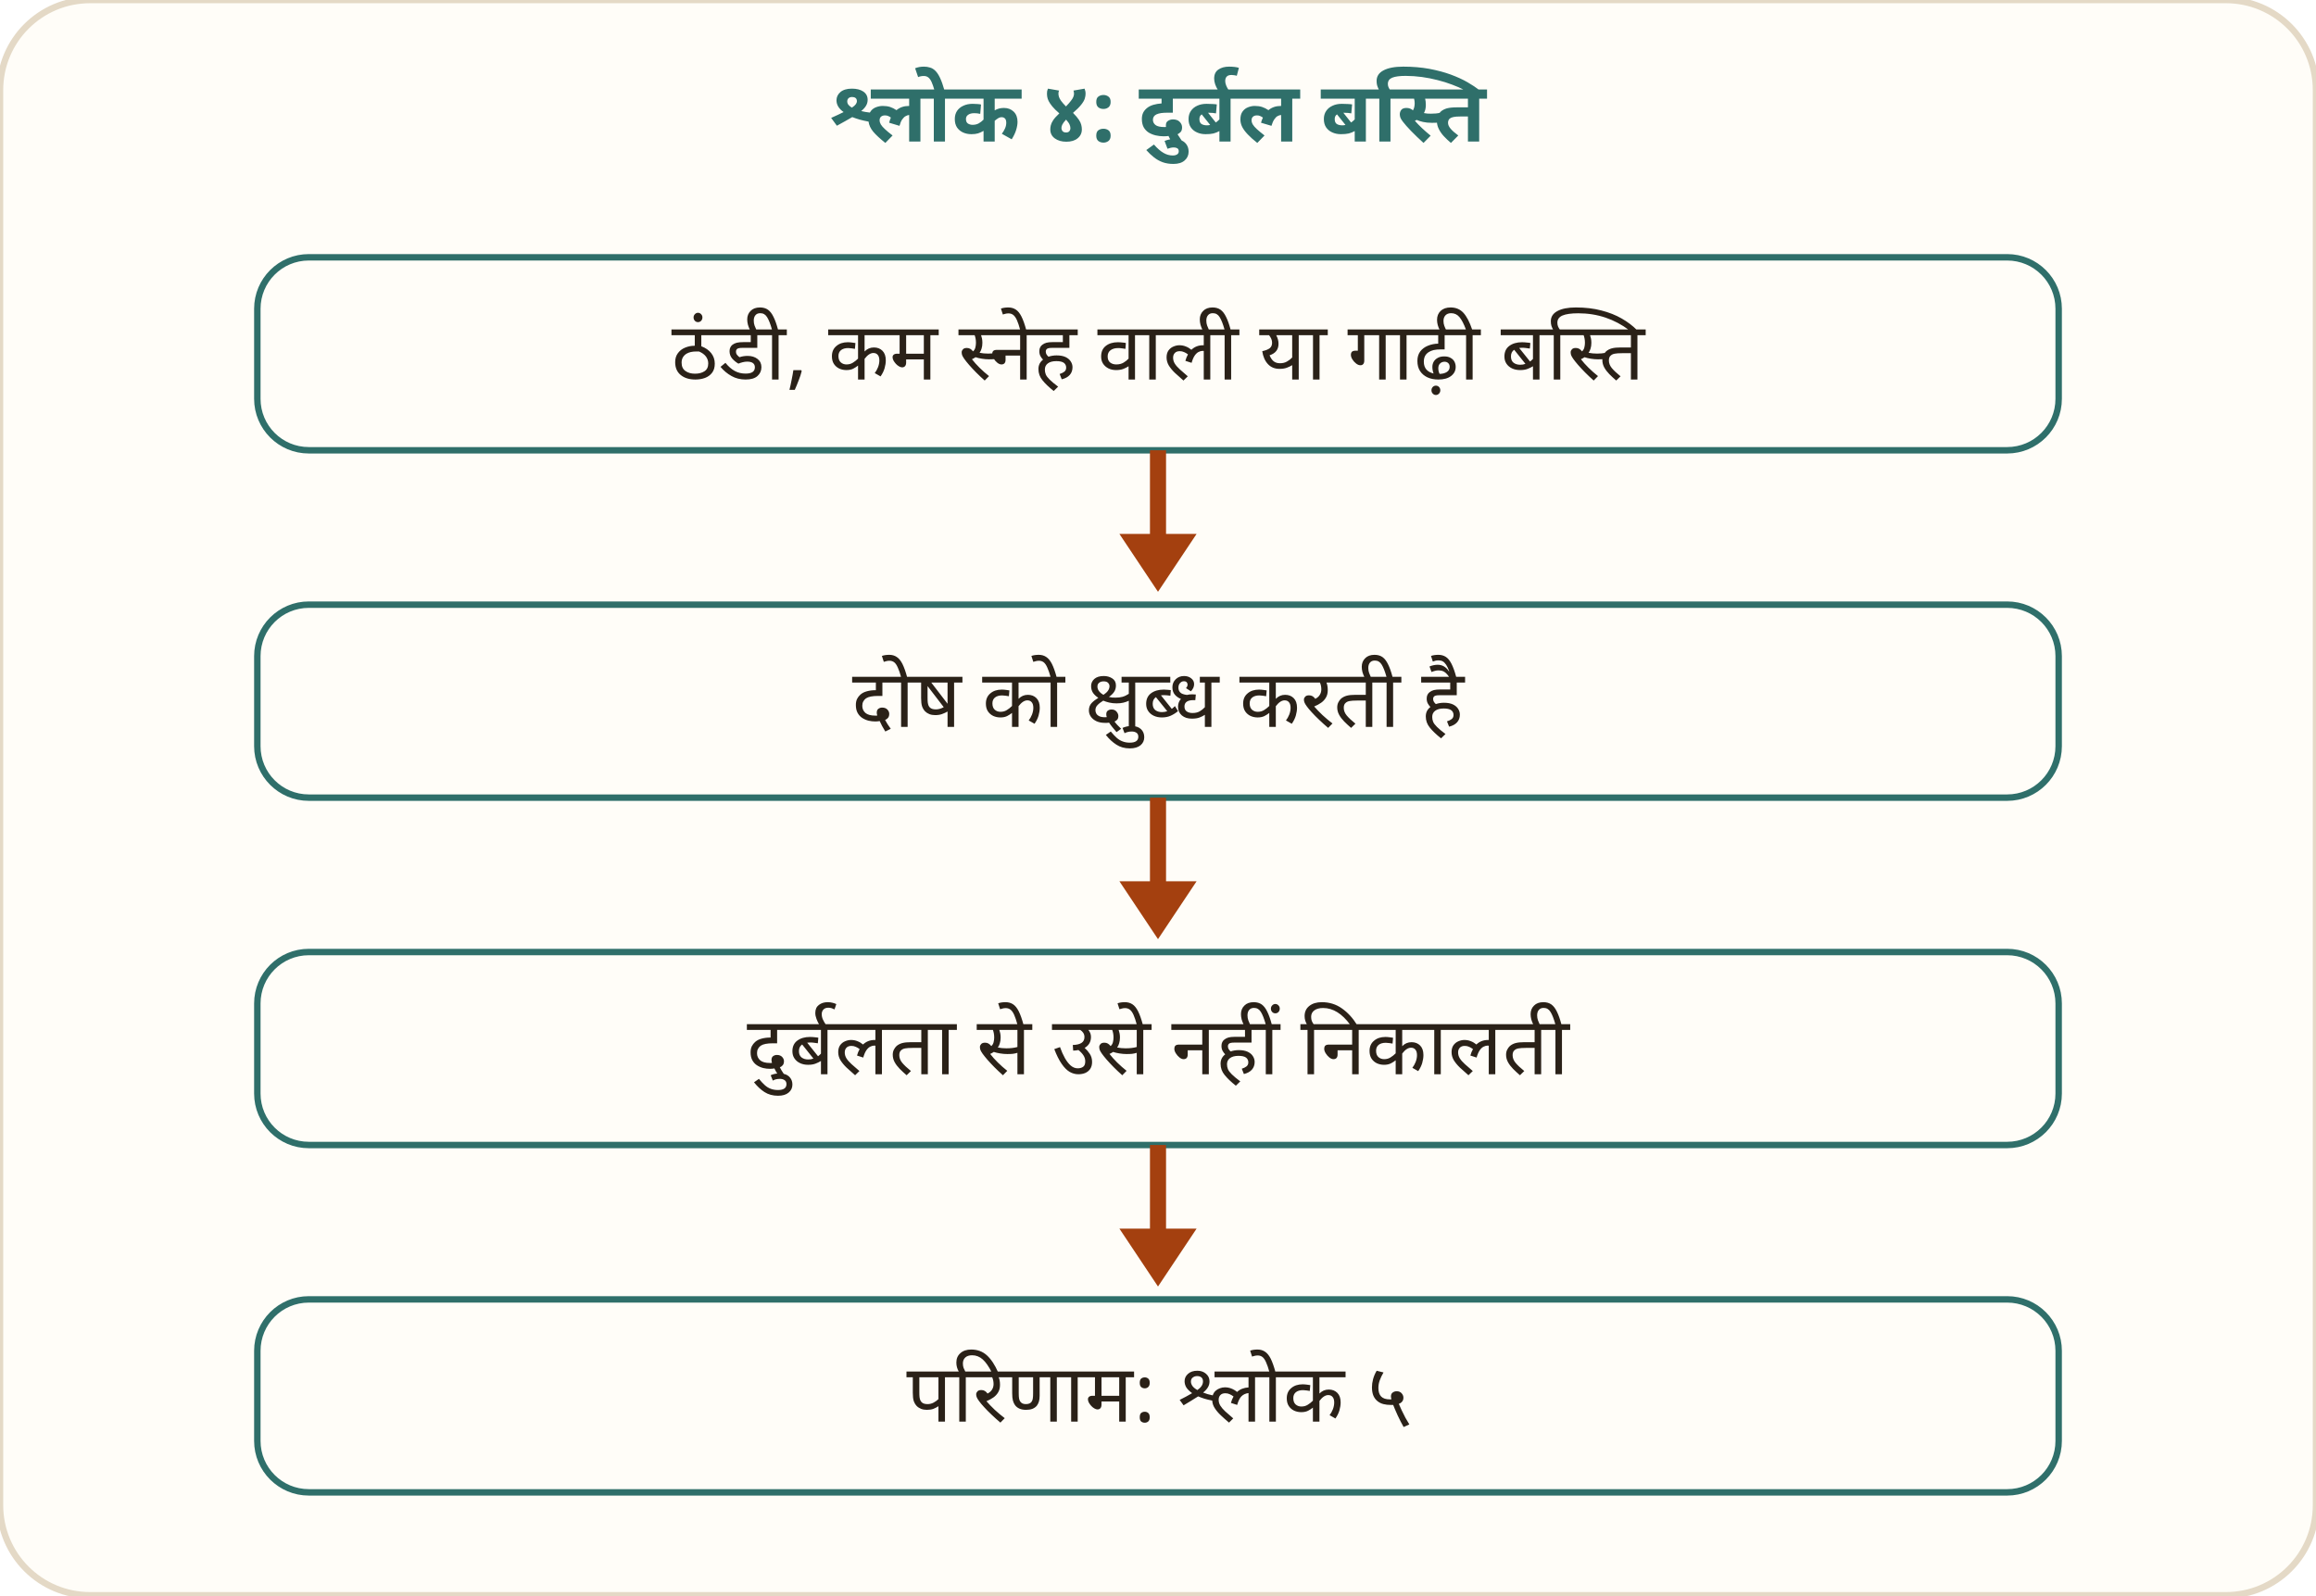
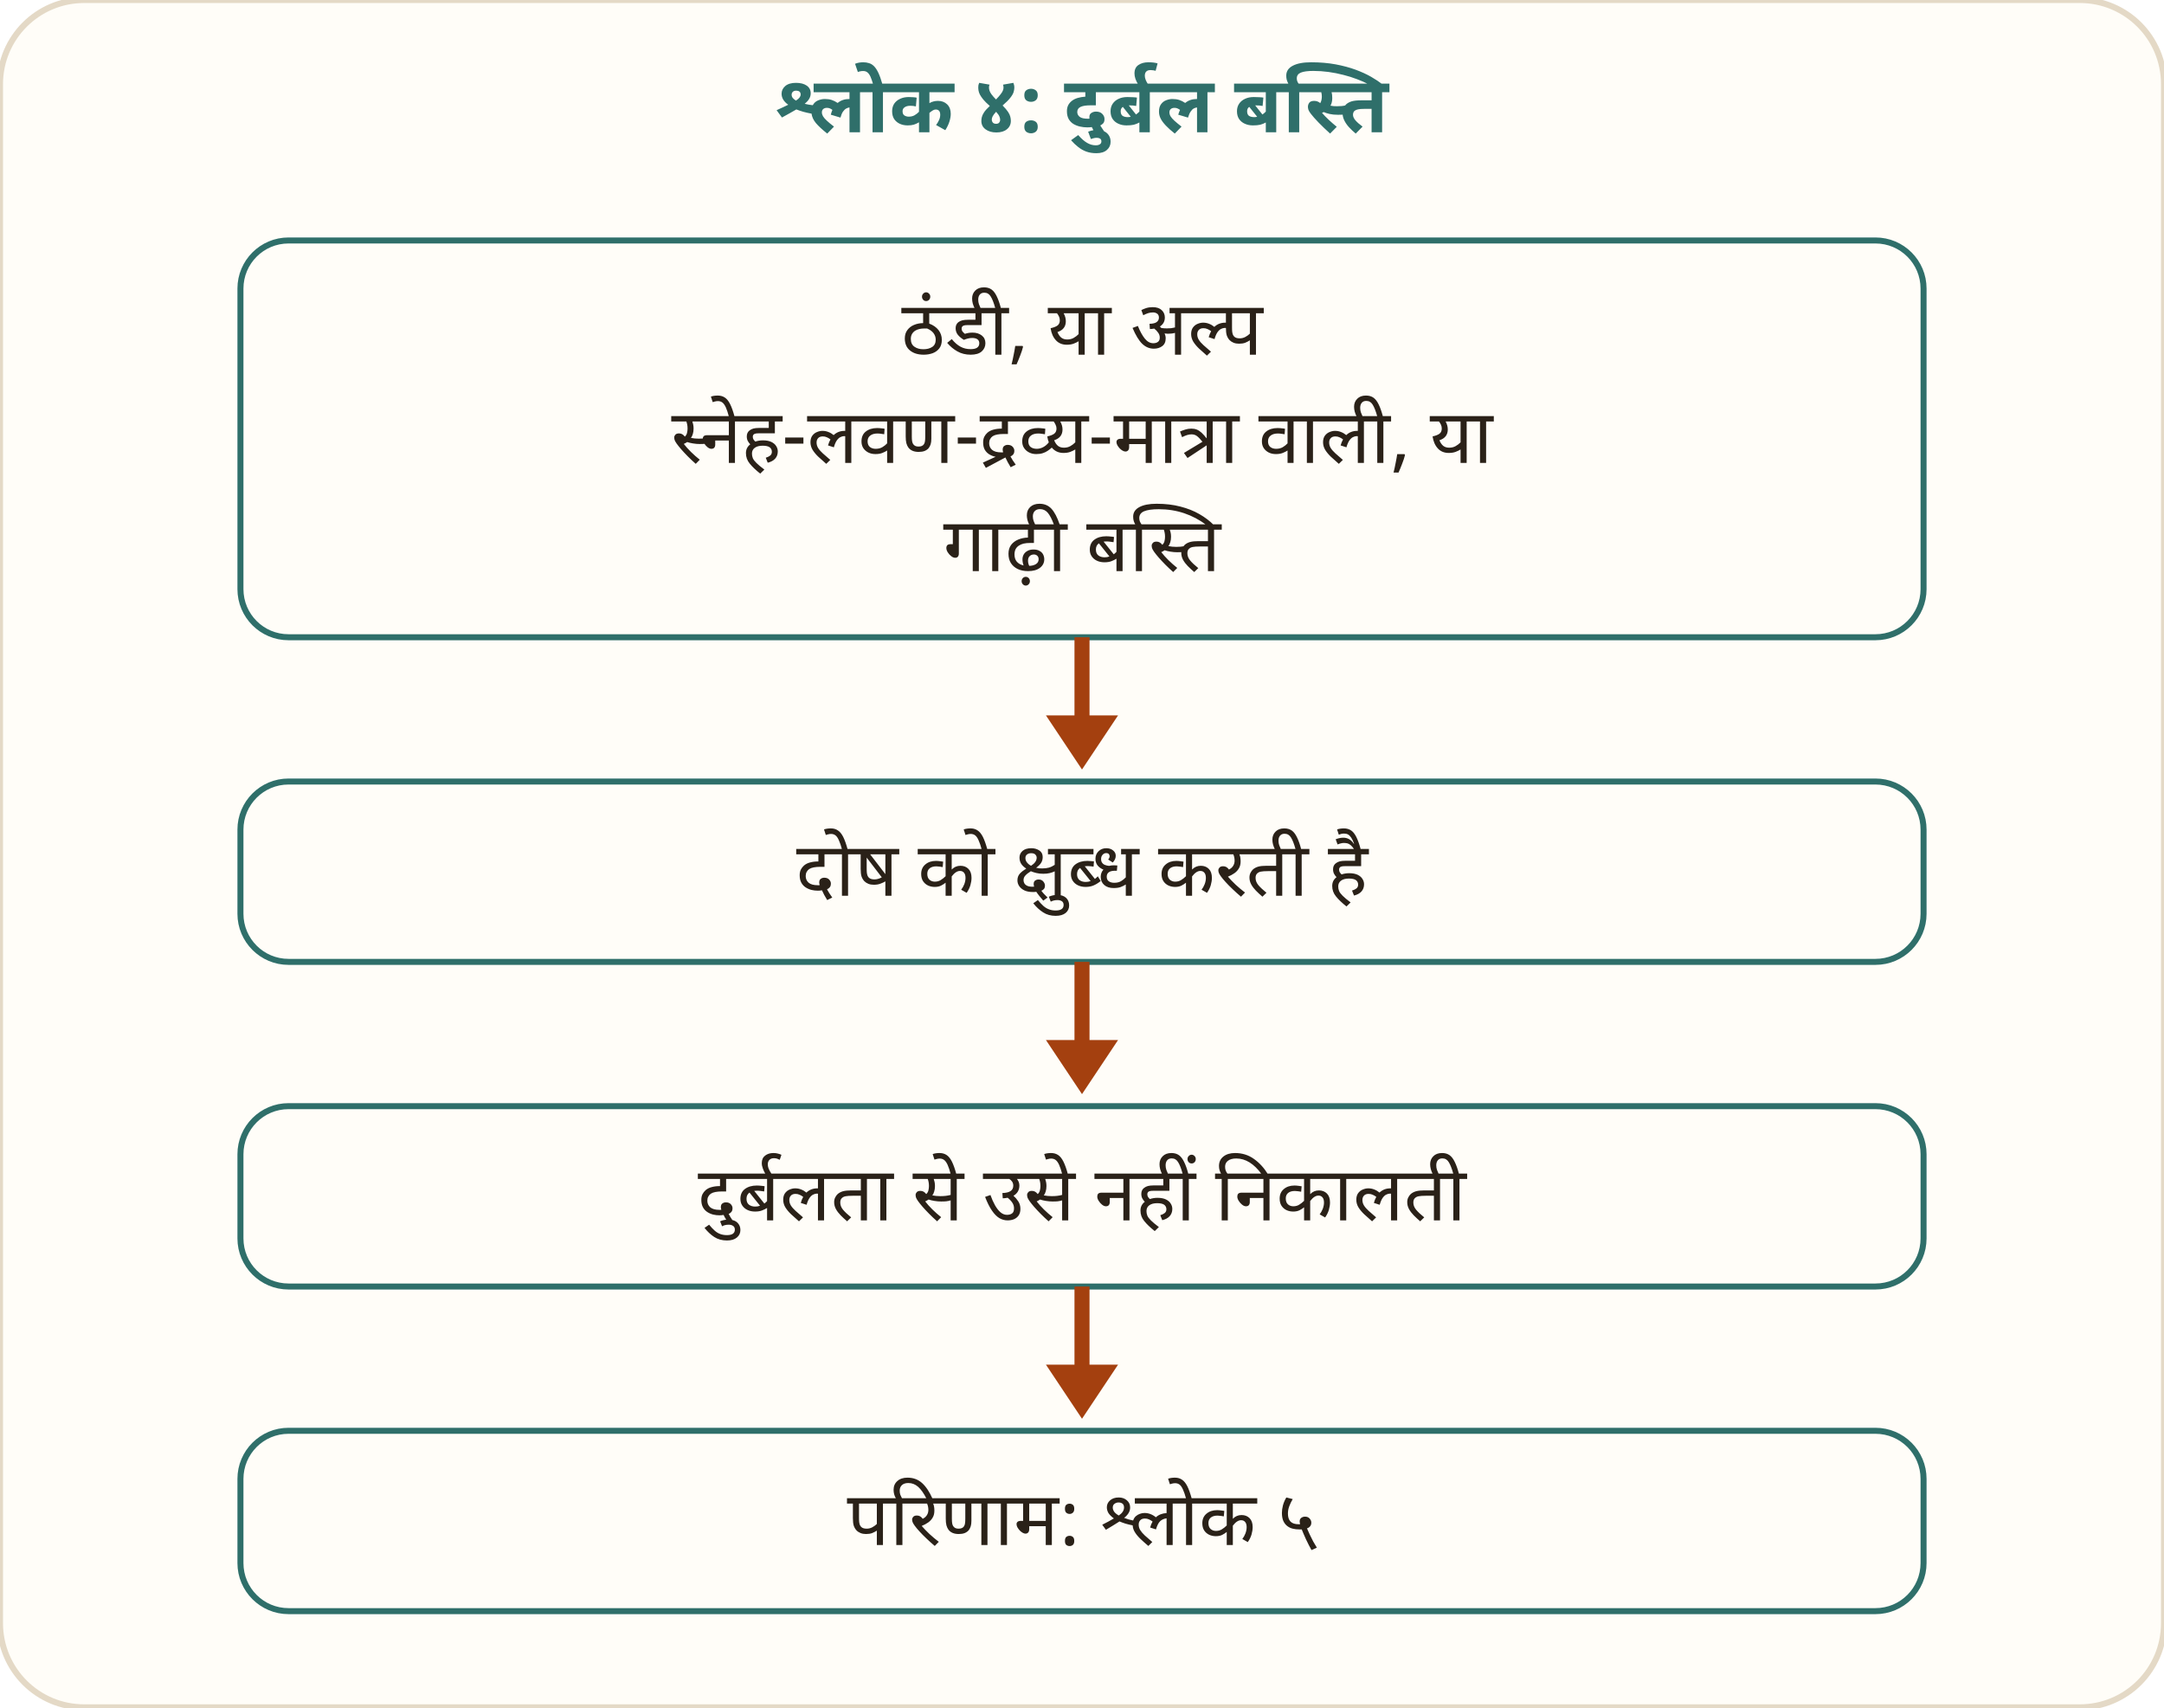
- <svg xmlns="http://www.w3.org/2000/svg" viewBox="0 0 360 248" role="img">
-   <rect width="360" height="248" rx="14" fill="#fffdf8" stroke="#e4d9c6" />
+ <svg xmlns="http://www.w3.org/2000/svg" viewBox="0 0 360 284" role="img">
+   <rect width="360" height="284" rx="14" fill="#fffdf8" stroke="#e4d9c6" />
  <text x="180" y="22" font-family="'Noto Sans Devanagari','Mukta','Nirmala UI','Mangal',sans-serif" font-size="13" font-weight="700" fill="#2f6f6a" text-anchor="middle">श्लोक ४: दुर्बल बस्ति</text>
-   <rect x="40" y="40" width="280" height="30" rx="8" fill="#fffdf8" stroke="#2f6f6a" />
-   <text x="180.0" y="59.0" font-family="'Noto Sans Devanagari','Mukta','Nirmala UI','Mangal',sans-serif" font-size="12.5" font-weight="500" fill="#2a2118" text-anchor="middle">ठंडी, कम स्नेह वाली या गाढ़ी बस्ति</text>
-   <line x1="180" y1="70" x2="180" y2="86" stroke="#a4400f" stroke-width="2.5" />
-   <polygon points="180,92 174,83 186,83" fill="#a4400f" />
-   <rect x="40" y="94" width="280" height="30" rx="8" fill="#fffdf8" stroke="#2f6f6a" />
-   <text x="180.0" y="113.0" font-family="'Noto Sans Devanagari','Mukta','Nirmala UI','Mangal',sans-serif" font-size="12.5" font-weight="500" fill="#2a2118" text-anchor="middle">दोष को क्षुब्ध करती है</text>
-   <line x1="180" y1="124" x2="180" y2="140" stroke="#a4400f" stroke-width="2.5" />
-   <polygon points="180,146 174,137 186,137" fill="#a4400f" />
-   <rect x="40" y="148" width="280" height="30" rx="8" fill="#fffdf8" stroke="#2f6f6a" />
-   <text x="180.0" y="167.0" font-family="'Noto Sans Devanagari','Mukta','Nirmala UI','Mangal',sans-serif" font-size="12.5" font-weight="500" fill="#2a2118" text-anchor="middle">दुर्बलता से उसे नहीं निकालती</text>
-   <line x1="180" y1="178" x2="180" y2="194" stroke="#a4400f" stroke-width="2.5" />
-   <polygon points="180,200 174,191 186,191" fill="#a4400f" />
-   <rect x="40" y="202" width="280" height="30" rx="8" fill="#fffdf8" stroke="#2f6f6a" />
-   <text x="180.0" y="221.0" font-family="'Noto Sans Devanagari','Mukta','Nirmala UI','Mangal',sans-serif" font-size="12.5" font-weight="500" fill="#2a2118" text-anchor="middle">परिणाम: श्लोक ५</text>
+   <rect x="40" y="40" width="280" height="66" rx="8" fill="#fffdf8" stroke="#2f6f6a" />
+   <text x="180.0" y="59.0" font-family="'Noto Sans Devanagari','Mukta','Nirmala UI','Mangal',sans-serif" font-size="12.5" font-weight="500" fill="#2a2118" text-anchor="middle">ठंडी, या अल्प</text>
+   <text x="180.0" y="77.0" font-family="'Noto Sans Devanagari','Mukta','Nirmala UI','Mangal',sans-serif" font-size="12.5" font-weight="500" fill="#2a2118" text-anchor="middle">स्नेह-लवण-द्रव्य-मात्रा वाली, या</text>
+   <text x="180.0" y="95.0" font-family="'Noto Sans Devanagari','Mukta','Nirmala UI','Mangal',sans-serif" font-size="12.5" font-weight="500" fill="#2a2118" text-anchor="middle">गाढ़ी बस्ति</text>
+   <line x1="180" y1="106" x2="180" y2="122" stroke="#a4400f" stroke-width="2.5" />
+   <polygon points="180,128 174,119 186,119" fill="#a4400f" />
+   <rect x="40" y="130" width="280" height="30" rx="8" fill="#fffdf8" stroke="#2f6f6a" />
+   <text x="180.0" y="149.0" font-family="'Noto Sans Devanagari','Mukta','Nirmala UI','Mangal',sans-serif" font-size="12.5" font-weight="500" fill="#2a2118" text-anchor="middle">दोष को क्षुब्ध करती है</text>
+   <line x1="180" y1="160" x2="180" y2="176" stroke="#a4400f" stroke-width="2.5" />
+   <polygon points="180,182 174,173 186,173" fill="#a4400f" />
+   <rect x="40" y="184" width="280" height="30" rx="8" fill="#fffdf8" stroke="#2f6f6a" />
+   <text x="180.0" y="203.0" font-family="'Noto Sans Devanagari','Mukta','Nirmala UI','Mangal',sans-serif" font-size="12.5" font-weight="500" fill="#2a2118" text-anchor="middle">दुर्बलता से उसे नहीं निकालती</text>
+   <line x1="180" y1="214" x2="180" y2="230" stroke="#a4400f" stroke-width="2.5" />
+   <polygon points="180,236 174,227 186,227" fill="#a4400f" />
+   <rect x="40" y="238" width="280" height="30" rx="8" fill="#fffdf8" stroke="#2f6f6a" />
+   <text x="180.0" y="257.0" font-family="'Noto Sans Devanagari','Mukta','Nirmala UI','Mangal',sans-serif" font-size="12.5" font-weight="500" fill="#2a2118" text-anchor="middle">परिणाम: श्लोक ५</text>
</svg>
